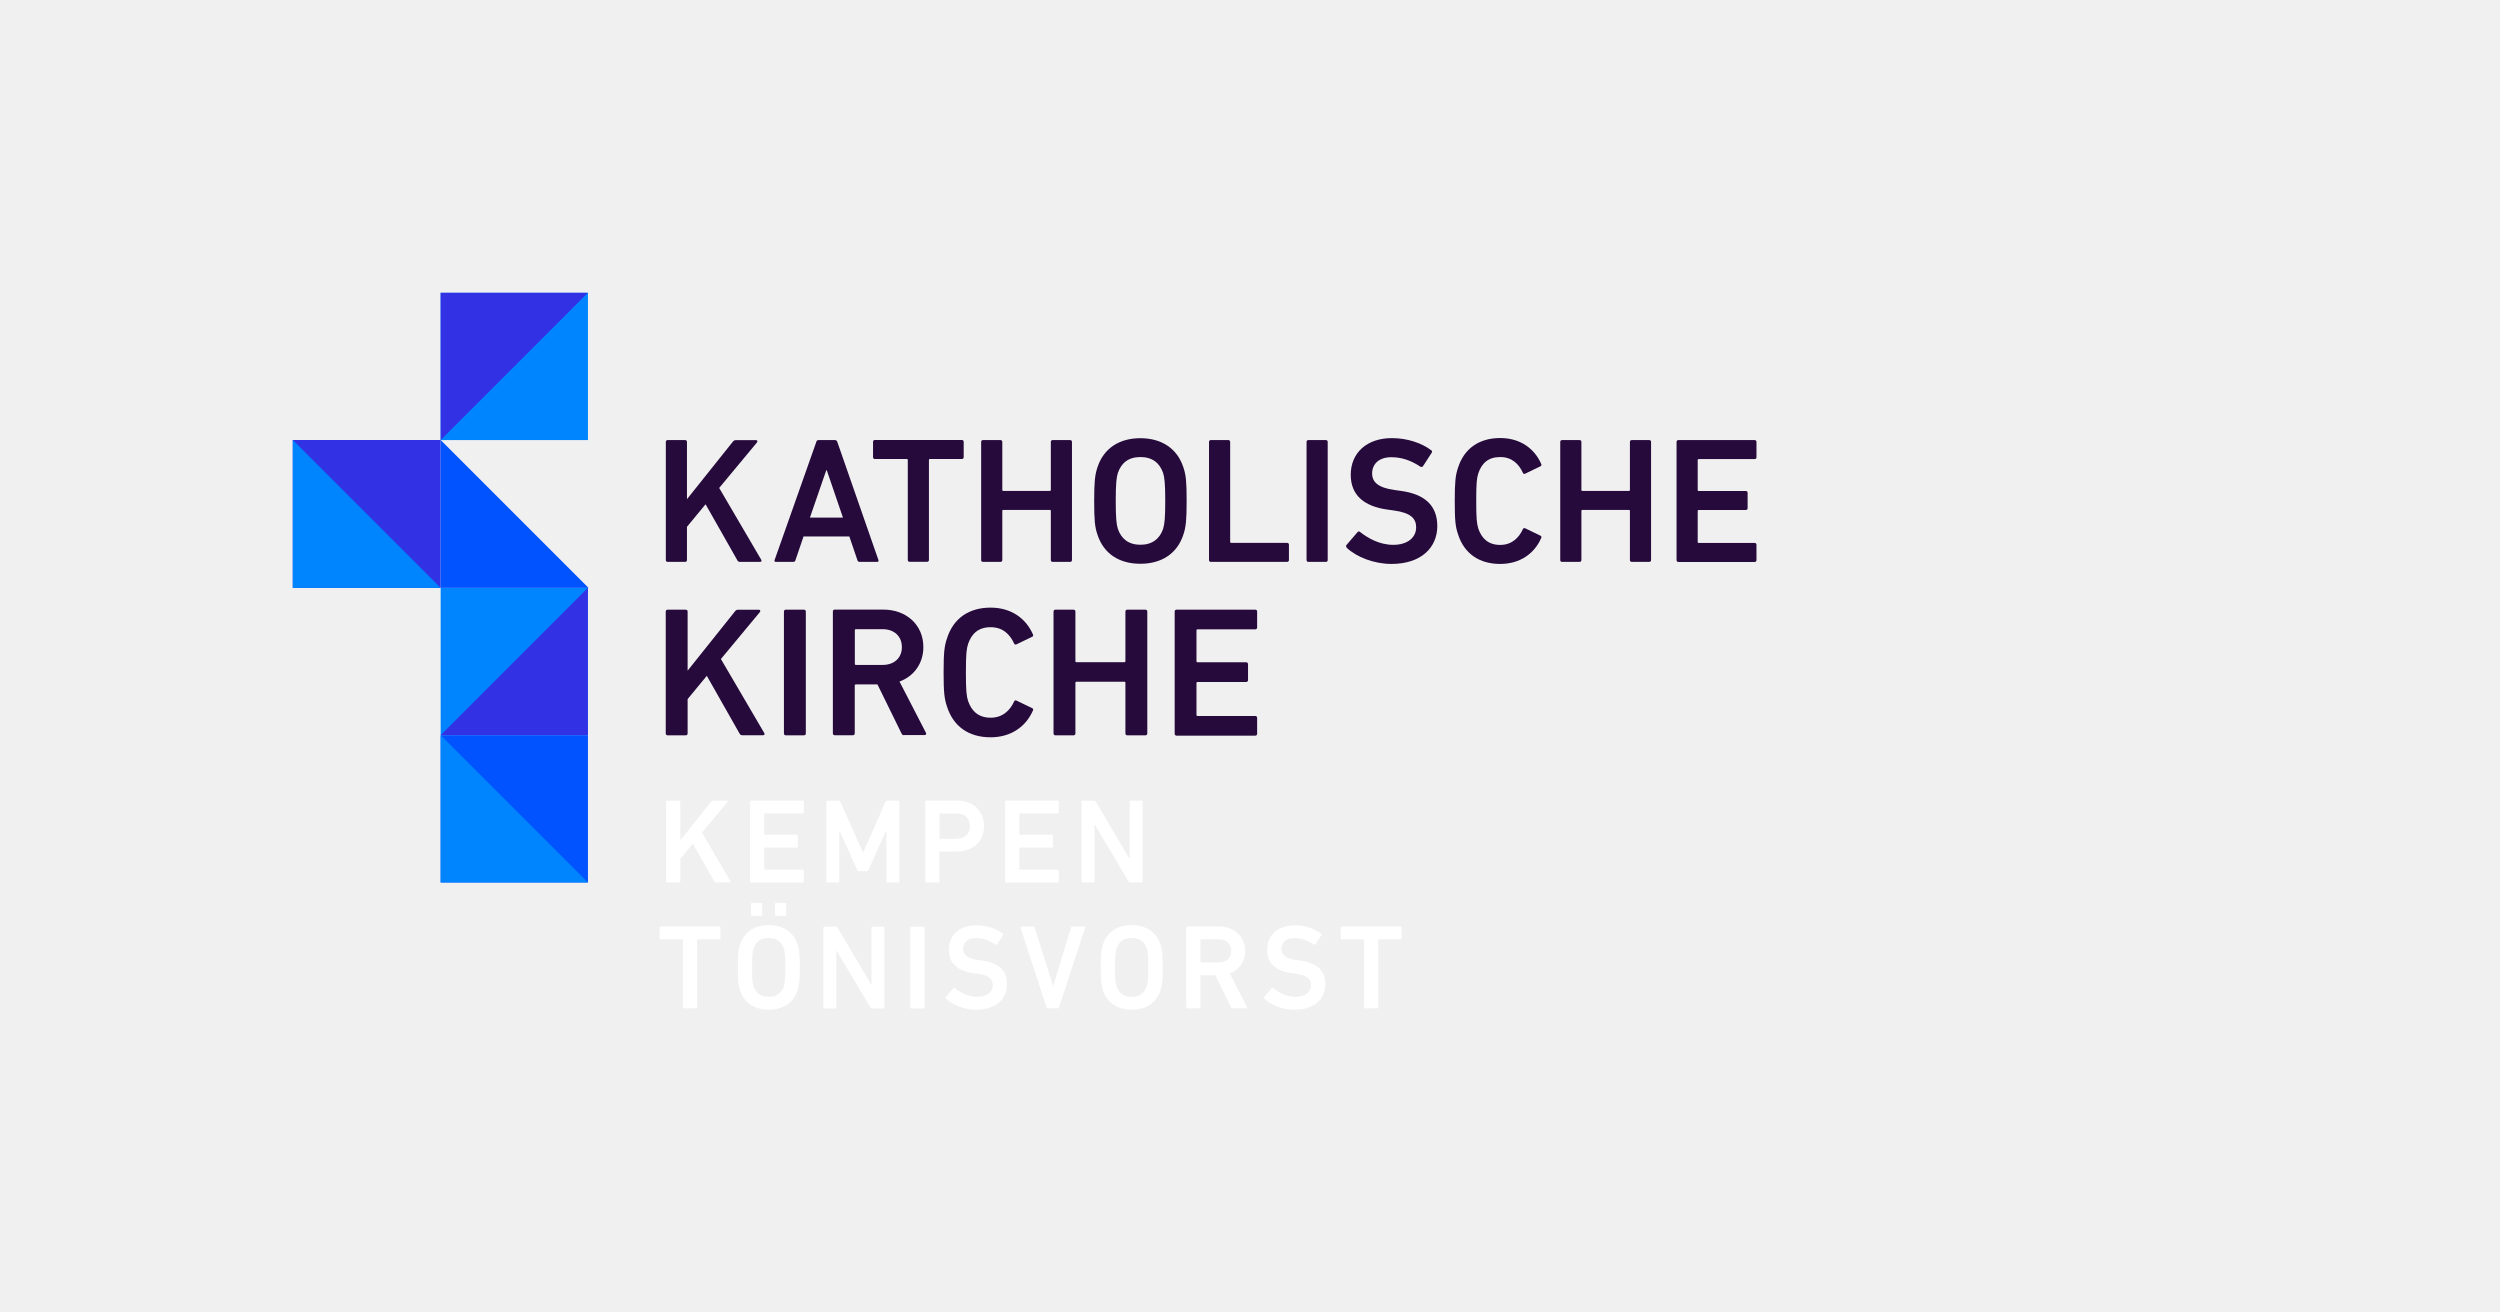
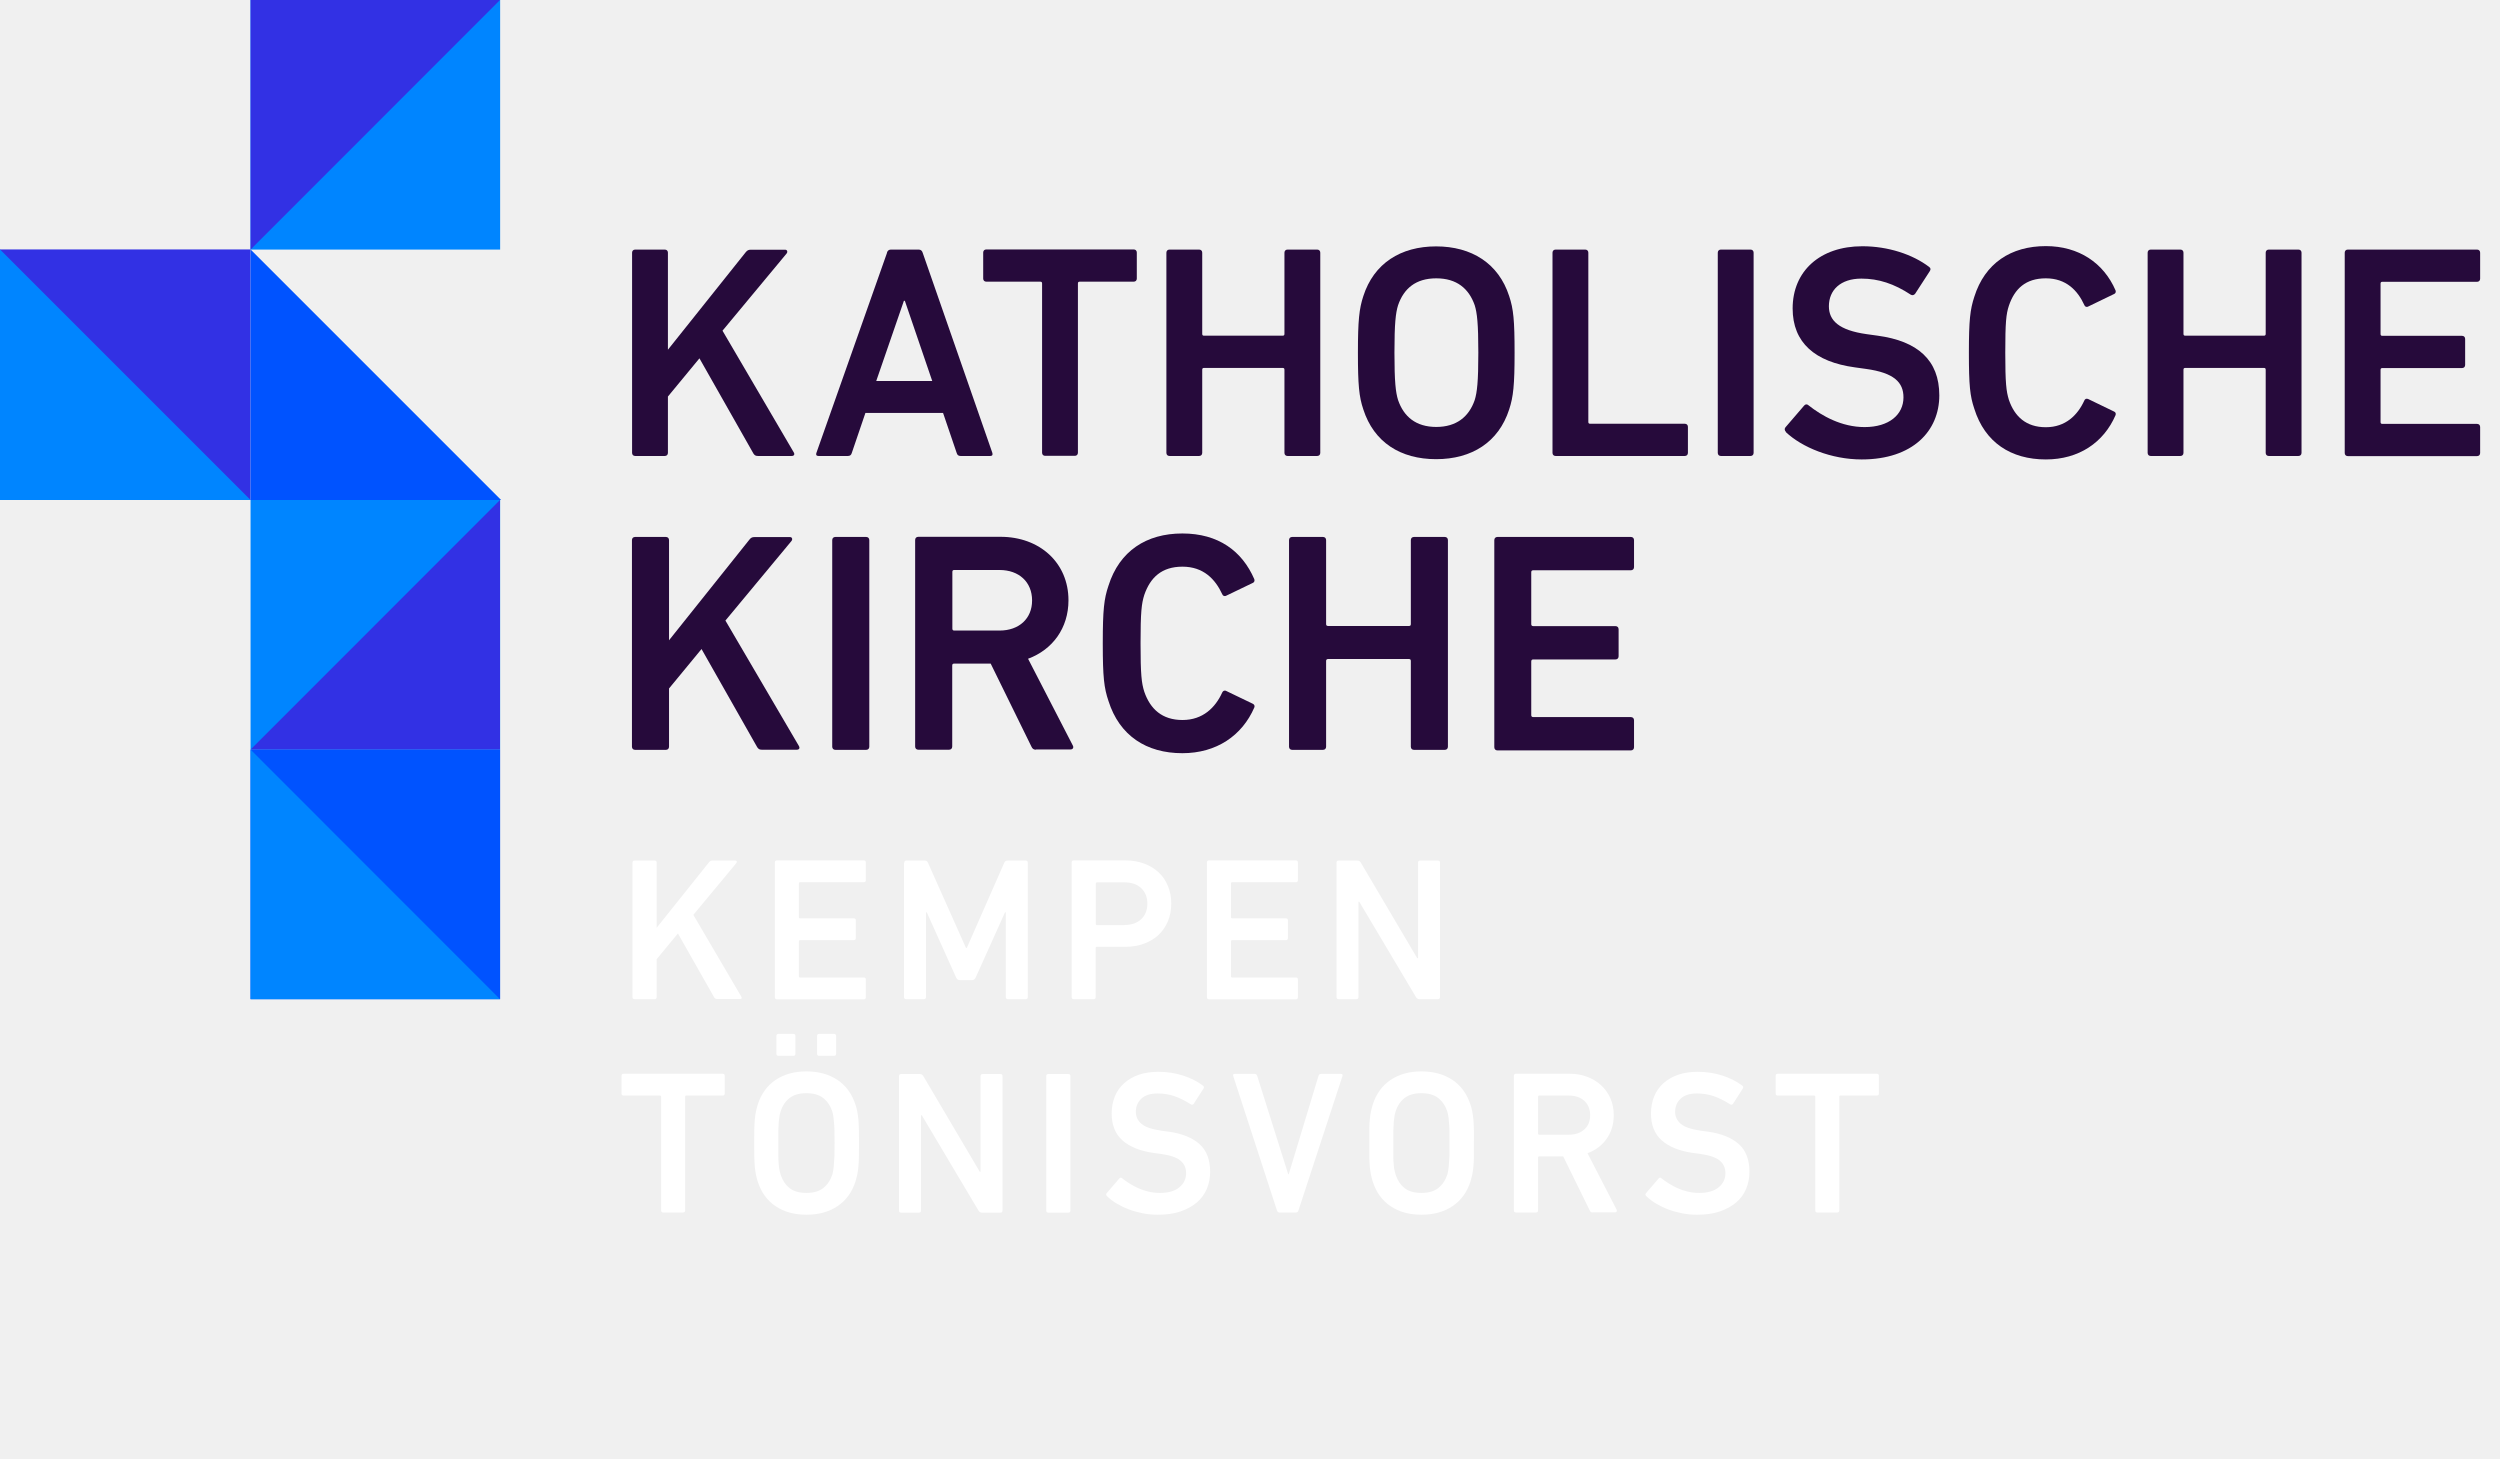
- <svg xmlns="http://www.w3.org/2000/svg" viewBox="0 0 305 160">
+ <svg xmlns="http://www.w3.org/2000/svg" version="1.1" viewBox="0 0 180 105">
  <defs>
    <style>
-       .cls-1 {
-         fill: none;
-       }
- 
-       .cls-2 {
+       .st0 {
        fill: #0085ff;
      }

-       .cls-3 {
+       .st1 {
        fill: #fff;
      }

-       .cls-4 {
+       .st2 {
        fill: #0053ff;
      }

-       .cls-5 {
-         fill: #260a3b;
+       .st3 {
+         fill: #3231e4;
      }

-       .cls-6 {
-         fill: #3231e4;
+       .st4 {
+         fill: #260a3b;
      }
    </style>
  </defs>
-   <rect class="cls-1" x="0" y="0" width="305" height="160" />
-   <path class="cls-5" d="M81.22,74.61c0-.14.09-.23.23-.23h2.21c.14,0,.23.09.23.23v7.21l5.79-7.25c.11-.14.2-.18.36-.18h2.57c.14,0,.2.16.09.29l-4.75,5.72,5.29,9.03c.09.16.02.27-.16.27h-2.5c-.18,0-.25-.05-.34-.18l-4.01-7.07-2.34,2.84v4.19c0,.14-.09.23-.23.23h-2.21c-.14,0-.23-.09-.23-.23v-14.87Z" />
-   <path class="cls-5" d="M95.64,74.61c0-.14.09-.23.23-.23h2.21c.14,0,.23.09.23.23v14.87c0,.14-.09.23-.23.23h-2.21c-.14,0-.23-.09-.23-.23v-14.87Z" />
-   <path class="cls-5" d="M110.32,89.7c-.18,0-.27-.07-.34-.23l-2.93-5.97h-2.64c-.09,0-.13.05-.13.14v5.83c0,.14-.09.23-.23.23h-2.21c-.14,0-.23-.09-.23-.23v-14.87c0-.14.09-.23.23-.23h5.92c2.82,0,4.89,1.87,4.89,4.57,0,2.01-1.15,3.56-2.91,4.21l3.22,6.24c.09.16,0,.29-.16.29h-2.5ZM110.03,78.95c0-1.33-.95-2.19-2.34-2.19h-3.27c-.09,0-.13.04-.13.14v4.08c0,.09.04.14.13.14h3.27c1.4,0,2.34-.86,2.34-2.16Z" />
-   <path class="cls-5" d="M115.12,82.04c0-2.43.09-3.2.41-4.15.79-2.5,2.73-3.76,5.32-3.76,2.46,0,4.3,1.26,5.18,3.29.04.11,0,.23-.11.27l-1.91.92c-.14.07-.25,0-.29-.11-.5-1.08-1.35-1.98-2.86-1.98s-2.32.79-2.75,2.03c-.2.63-.27,1.24-.27,3.49s.07,2.86.27,3.49c.43,1.24,1.28,2.03,2.75,2.03s2.37-.9,2.86-1.98c.05-.11.16-.18.29-.11l1.91.92c.11.05.16.16.11.27-.88,2.03-2.73,3.29-5.18,3.29-2.59,0-4.53-1.26-5.32-3.76-.32-.95-.41-1.71-.41-4.14Z" />
-   <path class="cls-5" d="M128.53,74.61c0-.14.09-.23.23-.23h2.21c.14,0,.23.09.23.23v6.04c0,.09.04.14.14.14h5.83c.09,0,.13-.04.13-.14v-6.04c0-.14.09-.23.23-.23h2.21c.14,0,.23.09.23.23v14.87c0,.14-.09.23-.23.23h-2.21c-.14,0-.23-.09-.23-.23v-6.17c0-.09-.04-.14-.13-.14h-5.83c-.09,0-.14.05-.14.14v6.17c0,.14-.09.23-.23.23h-2.21c-.14,0-.23-.09-.23-.23v-14.87Z" />
-   <path class="cls-5" d="M143.31,74.61c0-.14.09-.23.23-.23h9.6c.14,0,.23.09.23.23v1.94c0,.14-.09.23-.23.23h-7.03c-.09,0-.14.04-.14.14v3.74c0,.09.05.14.14.14h5.92c.14,0,.23.09.23.23v1.94c0,.14-.09.23-.23.23h-5.92c-.09,0-.14.05-.14.14v3.87c0,.09.05.14.14.14h7.03c.14,0,.23.09.23.23v1.94c0,.14-.09.23-.23.23h-9.6c-.14,0-.23-.09-.23-.23v-14.87Z" />
-   <path class="cls-5" d="M81.23,53.91c0-.13.09-.22.22-.22h2.14c.13,0,.22.09.22.22v6.99l5.61-7.03c.11-.13.2-.17.35-.17h2.49c.13,0,.2.15.09.28l-4.61,5.55,5.13,8.76c.09.15.02.26-.15.26h-2.42c-.17,0-.24-.04-.33-.17l-3.89-6.86-2.27,2.75v4.06c0,.13-.09.22-.22.22h-2.14c-.13,0-.22-.09-.22-.22v-14.42Z" />
-   <path class="cls-5" d="M99.58,53.91c.04-.13.13-.22.28-.22h2.01c.15,0,.24.09.28.22l5.02,14.42c.04.13,0,.22-.15.22h-2.14c-.15,0-.24-.07-.28-.22l-.98-2.88h-5.59l-.98,2.88c-.04.15-.13.22-.28.22h-2.12c-.15,0-.2-.09-.15-.22l5.09-14.42ZM102.84,63.15l-1.97-5.77h-.07l-1.99,5.77h4.02Z" />
-   <path class="cls-5" d="M110.97,68.54c-.13,0-.22-.09-.22-.22v-12.19c0-.09-.04-.13-.13-.13h-3.89c-.13,0-.22-.09-.22-.22v-1.88c0-.13.09-.22.22-.22h10.62c.13,0,.22.09.22.22v1.88c0,.13-.09.22-.22.22h-3.89c-.09,0-.13.04-.13.13v12.19c0,.13-.09.22-.22.22h-2.14Z" />
-   <path class="cls-5" d="M119.7,53.91c0-.13.09-.22.22-.22h2.14c.13,0,.22.09.22.22v5.85c0,.09.04.13.13.13h5.66c.09,0,.13-.04.13-.13v-5.85c0-.13.09-.22.22-.22h2.14c.13,0,.22.09.22.22v14.42c0,.13-.09.22-.22.22h-2.14c-.13,0-.22-.09-.22-.22v-5.99c0-.09-.04-.13-.13-.13h-5.66c-.09,0-.13.04-.13.13v5.99c0,.13-.09.22-.22.22h-2.14c-.13,0-.22-.09-.22-.22v-14.42Z" />
-   <path class="cls-5" d="M133.88,65.2c-.31-.92-.39-1.75-.39-4.08s.09-3.17.39-4.08c.76-2.36,2.69-3.58,5.24-3.58s4.5,1.22,5.26,3.58c.31.92.39,1.75.39,4.08s-.09,3.17-.39,4.08c-.76,2.36-2.69,3.58-5.26,3.58s-4.48-1.22-5.24-3.58ZM141.9,64.52c.17-.55.26-1.31.26-3.41s-.09-2.86-.26-3.41c-.42-1.2-1.29-1.94-2.77-1.94s-2.34.74-2.75,1.94c-.17.55-.26,1.29-.26,3.41s.09,2.86.26,3.41c.41,1.2,1.29,1.94,2.75,1.94s2.36-.74,2.77-1.94Z" />
-   <path class="cls-5" d="M147.5,53.91c0-.13.09-.22.22-.22h2.14c.13,0,.22.09.22.22v12.19c0,.09.04.13.13.13h6.82c.13,0,.22.09.22.22v1.88c0,.13-.09.22-.22.22h-9.31c-.13,0-.22-.09-.22-.22v-14.42Z" />
-   <path class="cls-5" d="M159.4,53.91c0-.13.09-.22.22-.22h2.14c.13,0,.22.09.22.22v14.42c0,.13-.09.22-.22.22h-2.14c-.13,0-.22-.09-.22-.22v-14.42Z" />
-   <path class="cls-5" d="M164.31,66.82c-.09-.09-.13-.22-.04-.33l1.35-1.57c.09-.11.22-.11.31-.02.96.76,2.38,1.57,4.04,1.57,1.77,0,2.8-.9,2.8-2.14,0-1.07-.66-1.77-2.71-2.05l-.79-.11c-2.86-.39-4.48-1.77-4.48-4.24,0-2.69,1.97-4.48,5.02-4.48,1.86,0,3.63.59,4.81,1.49.11.09.13.17.04.31l-1.05,1.62c-.09.11-.2.13-.31.07-1.2-.79-2.32-1.16-3.56-1.16-1.51,0-2.34.83-2.34,1.99,0,1.03.72,1.73,2.73,2.01l.79.11c2.86.39,4.43,1.75,4.43,4.3s-1.9,4.61-5.59,4.61c-2.18,0-4.3-.87-5.46-1.97Z" />
-   <path class="cls-5" d="M177.48,61.11c0-2.36.09-3.1.39-4.02.76-2.42,2.64-3.65,5.15-3.65,2.38,0,4.17,1.22,5.02,3.19.04.11,0,.22-.11.26l-1.86.9c-.13.07-.24,0-.28-.11-.48-1.05-1.31-1.92-2.77-1.92s-2.25.76-2.66,1.97c-.2.61-.26,1.2-.26,3.39s.07,2.77.26,3.39c.41,1.2,1.24,1.97,2.66,1.97s2.29-.87,2.77-1.92c.04-.11.15-.17.28-.11l1.86.9c.11.04.15.15.11.26-.85,1.97-2.64,3.19-5.02,3.19-2.51,0-4.39-1.22-5.15-3.65-.31-.92-.39-1.66-.39-4.02Z" />
-   <path class="cls-5" d="M190.35,53.91c0-.13.09-.22.22-.22h2.14c.13,0,.22.09.22.22v5.85c0,.09.04.13.13.13h5.66c.09,0,.13-.04.13-.13v-5.85c0-.13.09-.22.22-.22h2.14c.13,0,.22.09.22.22v14.42c0,.13-.09.22-.22.22h-2.14c-.13,0-.22-.09-.22-.22v-5.99c0-.09-.04-.13-.13-.13h-5.66c-.09,0-.13.04-.13.13v5.99c0,.13-.09.22-.22.22h-2.14c-.13,0-.22-.09-.22-.22v-14.42Z" />
-   <path class="cls-5" d="M204.54,53.91c0-.13.09-.22.22-.22h9.31c.13,0,.22.09.22.22v1.88c0,.13-.09.22-.22.22h-6.82c-.09,0-.13.04-.13.13v3.63c0,.09.04.13.13.13h5.74c.13,0,.22.09.22.22v1.88c0,.13-.09.22-.22.22h-5.74c-.09,0-.13.04-.13.13v3.76c0,.09.04.13.13.13h6.82c.13,0,.22.09.22.22v1.88c0,.13-.09.22-.22.22h-9.31c-.13,0-.22-.09-.22-.22v-14.42Z" />
+   <path class="st4" d="M45.5,38.89c0-.14.09-.23.23-.23h2.21c.14,0,.23.09.23.23v7.21l5.79-7.25c.11-.14.2-.18.36-.18h2.57c.14,0,.2.16.09.29l-4.75,5.72,5.29,9.03c.09.16.02.27-.16.27h-2.5c-.18,0-.25-.05-.34-.18l-4.01-7.07-2.34,2.84v4.19c0,.14-.09.23-.23.23h-2.21c-.14,0-.23-.09-.23-.23,0,0,0-14.87,0-14.87Z" />
+   <path class="st4" d="M59.92,38.89c0-.14.09-.23.23-.23h2.21c.14,0,.23.09.23.23v14.87c0,.14-.09.23-.23.23h-2.21c-.14,0-.23-.09-.23-.23v-14.87Z" />
+   <path class="st4" d="M74.6,53.98c-.18,0-.27-.07-.34-.23l-2.93-5.97h-2.64c-.09,0-.13.05-.13.14v5.83c0,.14-.09.23-.23.23h-2.21c-.14,0-.23-.09-.23-.23v-14.87c0-.14.09-.23.23-.23h5.92c2.82,0,4.89,1.87,4.89,4.57,0,2.01-1.15,3.56-2.91,4.21l3.22,6.24c.09.16,0,.29-.16.29h-2.5l.02.02ZM74.31,43.23c0-1.33-.95-2.19-2.34-2.19h-3.27c-.09,0-.13.04-.13.14v4.08c0,.09.04.14.13.14h3.27c1.4,0,2.34-.86,2.34-2.16h0Z" />
+   <path class="st4" d="M79.4,46.32c0-2.43.09-3.2.41-4.15.79-2.5,2.73-3.76,5.32-3.76s4.3,1.26,5.18,3.29c.04.11,0,.23-.11.27l-1.91.92c-.14.07-.25,0-.29-.11-.5-1.08-1.35-1.98-2.86-1.98s-2.32.79-2.75,2.03c-.2.63-.27,1.24-.27,3.49s.07,2.86.27,3.49c.43,1.24,1.28,2.03,2.75,2.03s2.37-.9,2.86-1.98c.05-.11.16-.18.29-.11l1.91.92c.11.05.16.16.11.27-.88,2.03-2.73,3.29-5.18,3.29-2.59,0-4.53-1.26-5.32-3.76-.32-.95-.41-1.71-.41-4.14h0Z" />
+   <path class="st4" d="M92.81,38.89c0-.14.09-.23.23-.23h2.21c.14,0,.23.09.23.23v6.04c0,.09.04.14.14.14h5.83c.09,0,.13-.04.13-.14v-6.04c0-.14.09-.23.23-.23h2.21c.14,0,.23.09.23.23v14.87c0,.14-.09.23-.23.23h-2.21c-.14,0-.23-.09-.23-.23v-6.17c0-.09-.04-.14-.13-.14h-5.83c-.09,0-.14.05-.14.14v6.17c0,.14-.09.23-.23.23h-2.21c-.14,0-.23-.09-.23-.23v-14.87Z" />
+   <path class="st4" d="M107.59,38.89c0-.14.09-.23.23-.23h9.6c.14,0,.23.09.23.23v1.94c0,.14-.09.23-.23.23h-7.03c-.09,0-.14.04-.14.14v3.74c0,.09.05.14.14.14h5.92c.14,0,.23.09.23.23v1.94c0,.14-.09.23-.23.23h-5.92c-.09,0-.14.05-.14.14v3.87c0,.09.05.14.14.14h7.03c.14,0,.23.09.23.23v1.94c0,.14-.09.23-.23.23h-9.6c-.14,0-.23-.09-.23-.23v-14.91Z" />
+   <path class="st4" d="M45.51,18.19c0-.13.09-.22.22-.22h2.14c.13,0,.22.09.22.22v6.99l5.61-7.03c.11-.13.2-.17.35-.17h2.49c.13,0,.2.15.09.28l-4.61,5.55,5.13,8.76c.09.15.02.26-.15.26h-2.42c-.17,0-.24-.04-.33-.17l-3.89-6.86-2.27,2.75v4.06c0,.13-.09.22-.22.22h-2.14c-.13,0-.22-.09-.22-.22,0,0,0-14.42,0-14.42Z" />
+   <path class="st4" d="M63.86,18.19c.04-.13.13-.22.28-.22h2.01c.15,0,.24.09.28.22l5.02,14.42c.04.13,0,.22-.15.22h-2.14c-.15,0-.24-.07-.28-.22l-.98-2.88h-5.59l-.98,2.88c-.04.15-.13.22-.28.22h-2.12c-.15,0-.2-.09-.15-.22l5.09-14.42h0ZM67.12,27.43l-1.97-5.77h-.07l-1.99,5.77h4.03Z" />
+   <path class="st4" d="M75.25,32.82c-.13,0-.22-.09-.22-.22v-12.19c0-.09-.04-.13-.13-.13h-3.89c-.13,0-.22-.09-.22-.22v-1.88c0-.13.09-.22.22-.22h10.62c.13,0,.22.09.22.22v1.88c0,.13-.09.22-.22.22h-3.89c-.09,0-.13.04-.13.13v12.19c0,.13-.09.22-.22.22h-2.14Z" />
+   <path class="st4" d="M83.98,18.19c0-.13.09-.22.22-.22h2.14c.13,0,.22.09.22.22v5.85c0,.09.04.13.13.13h5.66c.09,0,.13-.04.13-.13v-5.85c0-.13.09-.22.22-.22h2.14c.13,0,.22.09.22.22v14.42c0,.13-.09.22-.22.22h-2.14c-.13,0-.22-.09-.22-.22v-5.99c0-.09-.04-.13-.13-.13h-5.66c-.09,0-.13.04-.13.13v5.99c0,.13-.09.22-.22.22h-2.14c-.13,0-.22-.09-.22-.22,0,0,0-14.42,0-14.42Z" />
+   <path class="st4" d="M98.16,29.48c-.31-.92-.39-1.75-.39-4.08s.09-3.17.39-4.08c.76-2.36,2.69-3.58,5.24-3.58s4.5,1.22,5.26,3.58c.31.92.39,1.75.39,4.08s-.09,3.17-.39,4.08c-.76,2.36-2.69,3.58-5.26,3.58s-4.48-1.22-5.24-3.58ZM106.18,28.8c.17-.55.26-1.31.26-3.41s-.09-2.86-.26-3.41c-.42-1.2-1.29-1.94-2.77-1.94s-2.34.74-2.75,1.94c-.17.55-.26,1.29-.26,3.41s.09,2.86.26,3.41c.41,1.2,1.29,1.94,2.75,1.94s2.36-.74,2.77-1.94Z" />
+   <path class="st4" d="M111.78,18.19c0-.13.09-.22.22-.22h2.14c.13,0,.22.09.22.22v12.19c0,.09.04.13.13.13h6.82c.13,0,.22.09.22.22v1.88c0,.13-.09.22-.22.22h-9.31c-.13,0-.22-.09-.22-.22v-14.42h0Z" />
+   <path class="st4" d="M123.68,18.19c0-.13.09-.22.22-.22h2.14c.13,0,.22.09.22.22v14.42c0,.13-.09.22-.22.22h-2.14c-.13,0-.22-.09-.22-.22v-14.42Z" />
+   <path class="st4" d="M128.59,31.1c-.09-.09-.13-.22-.04-.33l1.35-1.57c.09-.11.22-.11.31-.02.96.76,2.38,1.57,4.04,1.57,1.77,0,2.8-.9,2.8-2.14,0-1.07-.66-1.77-2.71-2.05l-.79-.11c-2.86-.39-4.48-1.77-4.48-4.24,0-2.69,1.97-4.48,5.02-4.48,1.86,0,3.63.59,4.81,1.49.11.09.13.17.04.31l-1.05,1.62c-.09.11-.2.13-.31.07-1.2-.79-2.32-1.16-3.56-1.16-1.51,0-2.34.83-2.34,1.99,0,1.03.72,1.73,2.73,2.01l.79.11c2.86.39,4.43,1.75,4.43,4.3s-1.9,4.61-5.59,4.61c-2.18,0-4.3-.87-5.46-1.97h.01Z" />
+   <path class="st4" d="M141.76,25.39c0-2.36.09-3.1.39-4.02.76-2.42,2.64-3.65,5.15-3.65,2.38,0,4.17,1.22,5.02,3.19.04.11,0,.22-.11.26l-1.86.9c-.13.07-.24,0-.28-.11-.48-1.05-1.31-1.92-2.77-1.92s-2.25.76-2.66,1.97c-.2.61-.26,1.2-.26,3.39s.07,2.77.26,3.39c.41,1.2,1.24,1.97,2.66,1.97s2.29-.87,2.77-1.92c.04-.11.15-.17.28-.11l1.86.9c.11.04.15.15.11.26-.85,1.97-2.64,3.19-5.02,3.19-2.51,0-4.39-1.22-5.15-3.65-.31-.92-.39-1.66-.39-4.02v-.02Z" />
+   <path class="st4" d="M154.63,18.19c0-.13.09-.22.22-.22h2.14c.13,0,.22.09.22.22v5.85c0,.09.04.13.13.13h5.66c.09,0,.13-.04.13-.13v-5.85c0-.13.09-.22.22-.22h2.14c.13,0,.22.09.22.22v14.42c0,.13-.09.22-.22.22h-2.14c-.13,0-.22-.09-.22-.22v-5.99c0-.09-.04-.13-.13-.13h-5.66c-.09,0-.13.04-.13.13v5.99c0,.13-.09.22-.22.22h-2.14c-.13,0-.22-.09-.22-.22v-14.42Z" />
+   <path class="st4" d="M168.82,18.19c0-.13.09-.22.22-.22h9.31c.13,0,.22.09.22.22v1.88c0,.13-.09.22-.22.22h-6.82c-.09,0-.13.04-.13.13v3.63c0,.09.04.13.13.13h5.74c.13,0,.22.09.22.22v1.88c0,.13-.09.22-.22.22h-5.74c-.09,0-.13.04-.13.13v3.76c0,.09.04.13.13.13h6.82c.13,0,.22.09.22.22v1.88c0,.13-.09.22-.22.22h-9.31c-.13,0-.22-.09-.22-.22v-14.42h0Z" />
  <g>
-     <rect class="cls-6" x="35.72" y="53.68" width="18.04" height="18.04" />
-     <polygon class="cls-2" points="35.72 53.68 35.72 71.72 53.76 71.72 35.72 53.68" />
+     <rect class="st3" y="17.96" width="18.04" height="18.04" />
+     <polygon class="st0" points="0 17.96 0 36 18.04 36 0 17.96" />
  </g>
  <g>
-     <rect class="cls-2" x="53.76" y="35.72" width="17.97" height="17.97" />
-     <polyline class="cls-6" points="71.72 35.72 53.76 35.72 53.76 53.69" />
+     <rect class="st0" x="18.04" width="17.97" height="17.97" />
+     <polyline class="st3" points="36 0 18.04 0 18.04 17.97" />
  </g>
  <g>
-     <rect class="cls-2" x="53.76" y="71.72" width="17.97" height="17.97" />
-     <polyline class="cls-6" points="53.76 89.69 71.72 89.69 71.72 71.72" />
+     <rect class="st0" x="18.04" y="36" width="17.97" height="17.97" />
+     <polyline class="st3" points="18.04 53.97 36 53.97 36 36" />
  </g>
  <g>
-     <rect class="cls-4" x="53.76" y="89.69" width="17.97" height="17.97" />
-     <polyline class="cls-2" points="71.72 107.66 53.76 107.66 53.76 89.69" />
+     <rect class="st2" x="18.04" y="53.97" width="17.97" height="17.97" />
+     <polyline class="st0" points="36 71.94 18.04 71.94 18.04 53.97" />
  </g>
-   <polygon class="cls-4" points="53.76 71.72 71.8 71.72 53.76 53.68 53.76 71.72" />
+   <polygon class="st2" points="18.04 36 36.08 36 18.04 17.96 18.04 36" />
  <g>
-     <path class="cls-3" d="M81.26,97.83c0-.1.05-.15.15-.15h1.44c.1,0,.15.05.15.15v4.69l3.77-4.72c.07-.08.15-.12.24-.12h1.67s.08.02.09.06,0,.08-.04.13l-3.09,3.72,3.45,5.88c.07.12.03.18-.1.18h-1.63c-.1,0-.17-.04-.22-.12l-2.61-4.6-1.53,1.85v2.73c0,.1-.05.15-.15.15h-1.44c-.1,0-.15-.05-.15-.15v-9.68Z" />
-     <path class="cls-3" d="M91.51,97.82c0-.1.05-.15.15-.15h6.25c.1,0,.15.05.15.15v1.27c0,.1-.05.15-.15.15h-4.58c-.06,0-.09.03-.09.09v2.42c0,.06.03.09.09.09h3.86c.1,0,.15.05.15.15v1.27c0,.1-.05.15-.15.15h-3.86c-.06,0-.09.03-.09.09v2.51c0,.06.03.09.09.09h4.58c.1,0,.15.05.15.15v1.27c0,.1-.05.15-.15.15h-6.25c-.1,0-.15-.05-.15-.15v-9.69Z" />
-     <path class="cls-3" d="M100.83,97.83c0-.1.05-.15.15-.15h1.3c.13,0,.21.05.25.15l2.74,6.14h.06l2.7-6.14c.04-.1.12-.15.25-.15h1.29c.1,0,.15.05.15.15v9.68c0,.1-.05.15-.15.15h-1.28c-.1,0-.15-.05-.15-.15v-6.1h-.06l-2.11,4.69c-.06.13-.15.19-.28.19h-.85c-.13,0-.22-.06-.28-.19l-2.11-4.69h-.06v6.1c0,.1-.05.15-.15.15h-1.28c-.1,0-.15-.05-.15-.15v-9.68Z" />
-     <path class="cls-3" d="M113.03,107.66c-.1,0-.15-.05-.15-.15v-9.69c0-.1.05-.15.15-.15h3.74c.48,0,.92.08,1.33.23.41.15.75.36,1.04.63s.51.59.67.98c.16.38.24.8.24,1.26s-.08.9-.24,1.28c-.16.38-.39.71-.67.98s-.64.48-1.04.63c-.41.15-.85.23-1.33.23h-2.07c-.06,0-.09.03-.09.09v3.53c0,.1-.05.15-.15.15h-1.44ZM116.67,102.32c.52,0,.92-.14,1.22-.42.29-.28.44-.65.44-1.12s-.15-.83-.44-1.11c-.29-.28-.7-.42-1.22-.42h-1.96c-.06,0-.09.03-.09.09v2.9c0,.06.03.09.09.09h1.96Z" />
-     <path class="cls-3" d="M122.62,97.82c0-.1.05-.15.15-.15h6.25c.1,0,.15.05.15.15v1.27c0,.1-.05.15-.15.15h-4.58c-.06,0-.09.03-.09.09v2.42c0,.06.03.09.09.09h3.86c.1,0,.15.05.15.15v1.27c0,.1-.05.15-.15.15h-3.86c-.06,0-.09.03-.09.09v2.51c0,.06.03.09.09.09h4.58c.1,0,.15.05.15.15v1.27c0,.1-.05.15-.15.15h-6.25c-.1,0-.15-.05-.15-.15v-9.69Z" />
-     <path class="cls-3" d="M131.95,97.83c0-.1.05-.15.15-.15h1.35c.11,0,.19.05.25.15l4.06,6.88h.06v-6.88c0-.1.05-.15.15-.15h1.28c.1,0,.15.05.15.15v9.68c0,.1-.05.15-.15.15h-1.33c-.11,0-.19-.05-.25-.15l-4.08-6.86h-.06v6.86c0,.1-.05.15-.15.15h-1.28c-.1,0-.15-.05-.15-.15v-9.68Z" />
-     <path class="cls-3" d="M83.47,123.02c-.1,0-.15-.05-.15-.15v-8.18c0-.06-.03-.09-.09-.09h-2.61c-.1,0-.15-.05-.15-.15v-1.27c0-.1.05-.15.15-.15h7.13c.1,0,.15.05.15.15v1.27c0,.1-.05.15-.15.15h-2.61c-.06,0-.09.03-.09.09v8.18c0,.1-.05.15-.15.15h-1.44Z" />
-     <path class="cls-3" d="M93.78,123.18c-.86,0-1.6-.2-2.21-.61-.62-.41-1.05-1.01-1.3-1.8-.05-.16-.09-.31-.12-.47-.03-.16-.06-.34-.08-.54-.02-.21-.03-.45-.04-.73,0-.28-.01-.61-.01-1.01s0-.73.01-1.01.02-.52.04-.73c.02-.21.05-.39.08-.54.03-.16.08-.31.12-.47.25-.79.69-1.39,1.3-1.8.62-.41,1.35-.61,2.21-.61s1.61.2,2.23.61c.62.41,1.05,1.01,1.31,1.8.05.16.09.31.12.47.03.16.06.34.08.54.02.21.03.45.04.73s.01.61.01,1.01,0,.73-.01,1.01c0,.28-.02.52-.04.73-.02.21-.05.39-.08.54-.03.16-.08.31-.12.47-.25.79-.69,1.39-1.31,1.8-.62.41-1.36.61-2.23.61ZM91.77,111.74c-.1,0-.15-.05-.15-.15v-1.28c0-.1.05-.15.15-.15h1.07c.1,0,.15.05.15.15v1.28c0,.1-.05.15-.15.15h-1.07ZM93.78,121.61c.5,0,.9-.11,1.2-.34.3-.23.52-.55.66-.96.03-.09.05-.19.07-.31s.04-.26.05-.44c.01-.18.03-.39.04-.64,0-.25.01-.55.01-.9s0-.65-.01-.9c0-.25-.02-.46-.04-.64-.01-.18-.03-.32-.05-.44s-.04-.22-.07-.31c-.14-.41-.36-.73-.66-.96s-.7-.34-1.2-.34-.9.11-1.2.34c-.3.23-.52.55-.65.96-.03.09-.06.19-.08.31s-.04.26-.06.44c-.01.17-.02.39-.03.64,0,.25,0,.55,0,.9s0,.65,0,.9c0,.25.01.46.03.64.01.17.03.32.06.44s.05.22.08.31c.14.41.35.73.65.96.3.23.7.34,1.2.34ZM94.7,111.74c-.1,0-.15-.05-.15-.15v-1.28c0-.1.05-.15.15-.15h1.07c.1,0,.15.05.15.15v1.28c0,.1-.05.15-.15.15h-1.07Z" />
-     <path class="cls-3" d="M100.45,113.2c0-.1.05-.15.15-.15h1.35c.11,0,.19.05.25.15l4.06,6.88h.06v-6.88c0-.1.05-.15.15-.15h1.28c.1,0,.15.05.15.15v9.68c0,.1-.05.15-.15.15h-1.33c-.11,0-.19-.05-.25-.15l-4.08-6.86h-.06v6.86c0,.1-.05.15-.15.15h-1.28c-.1,0-.15-.05-.15-.15v-9.68Z" />
-     <path class="cls-3" d="M111.05,113.2c0-.1.05-.15.15-.15h1.44c.1,0,.15.05.15.15v9.68c0,.1-.05.15-.15.15h-1.44c-.1,0-.15-.05-.15-.15v-9.68Z" />
-     <path class="cls-3" d="M119.09,123.18c-.37,0-.73-.03-1.08-.1-.35-.07-.69-.16-1-.28-.32-.12-.61-.26-.88-.42-.27-.16-.5-.34-.7-.53-.08-.08-.09-.15-.03-.22l.91-1.06c.07-.08.14-.08.21-.01.16.13.33.25.54.38.2.13.42.24.64.34s.47.18.73.24c.25.06.52.09.81.09.6,0,1.06-.13,1.39-.4.33-.27.49-.61.49-1.03,0-.36-.13-.66-.4-.89-.26-.23-.74-.39-1.42-.49l-.53-.07c-.97-.14-1.71-.44-2.23-.9-.52-.46-.78-1.11-.78-1.94,0-.45.08-.86.23-1.23s.38-.69.67-.95c.29-.26.65-.47,1.06-.61.42-.14.88-.21,1.4-.21.63,0,1.22.09,1.78.27.56.18,1.04.43,1.44.73.07.06.08.13.03.21l-.7,1.09c-.06.08-.13.09-.21.04-.41-.26-.81-.46-1.19-.59-.38-.13-.78-.19-1.2-.19-.51,0-.9.12-1.17.37-.27.25-.4.57-.4.96,0,.34.14.63.41.86.27.23.75.39,1.43.49l.53.07c.97.14,1.71.44,2.22.9.51.46.76,1.13.76,1.99,0,.44-.08.85-.24,1.23-.16.38-.4.71-.72.98-.32.27-.72.49-1.19.65-.47.16-1.01.23-1.63.23Z" />
-     <path class="cls-3" d="M127.84,123.02c-.09,0-.15-.05-.18-.15l-3.15-9.68c-.03-.1,0-.15.12-.15h1.42c.1,0,.16.05.19.15l2.23,7.07h.04l2.14-7.07c.03-.1.09-.15.19-.15h1.42c.11,0,.15.05.12.15l-3.17,9.68c-.03.1-.09.15-.18.15h-1.2Z" />
-     <path class="cls-3" d="M138.06,123.18c-.86,0-1.6-.2-2.21-.61-.62-.41-1.05-1.01-1.3-1.8-.05-.16-.09-.31-.12-.47-.03-.16-.06-.34-.08-.54-.02-.21-.03-.45-.04-.73,0-.28-.01-.61-.01-1.01s0-.73.01-1.01.02-.52.04-.73c.02-.21.05-.39.08-.54.03-.16.08-.31.12-.47.25-.79.69-1.39,1.3-1.8.62-.41,1.35-.61,2.21-.61s1.61.2,2.23.61c.62.41,1.05,1.01,1.31,1.8.05.16.09.31.12.47.03.16.06.34.08.54.02.21.03.45.04.73s.01.61.01,1.01,0,.73-.01,1.01c0,.28-.02.52-.04.73-.02.21-.05.39-.08.54-.03.16-.08.31-.12.47-.25.79-.69,1.39-1.31,1.8-.62.41-1.36.61-2.23.61ZM138.06,121.61c.5,0,.9-.11,1.2-.34.3-.23.52-.55.66-.96.03-.09.05-.19.07-.31s.04-.26.05-.44c.01-.18.03-.39.04-.64,0-.25.01-.55.01-.9s0-.65-.01-.9c0-.25-.02-.46-.04-.64-.01-.18-.03-.32-.05-.44s-.04-.22-.07-.31c-.14-.41-.36-.73-.66-.96s-.7-.34-1.2-.34-.9.11-1.2.34c-.3.23-.52.55-.65.96-.03.09-.06.19-.08.31s-.04.26-.06.44c-.01.17-.02.39-.03.64,0,.25,0,.55,0,.9s0,.65,0,.9c0,.25.01.46.03.64.01.17.03.32.06.44s.05.22.08.31c.14.41.35.73.65.96.3.23.7.34,1.2.34Z" />
-     <path class="cls-3" d="M150.4,123.02c-.11,0-.18-.05-.22-.15l-1.91-3.89h-1.72c-.06,0-.09.03-.09.09v3.8c0,.1-.05.15-.15.15h-1.44c-.1,0-.15-.05-.15-.15v-9.69c0-.1.05-.15.15-.15h3.86c.46,0,.88.07,1.27.22.39.15.72.35,1,.61.28.26.51.57.67.94.16.37.24.77.24,1.21,0,.66-.17,1.22-.51,1.7-.34.48-.8.83-1.38,1.04l2.1,4.07s.03.09,0,.13-.06.06-.11.06h-1.63ZM148.68,117.42c.46,0,.83-.13,1.11-.38.28-.25.42-.59.42-1.02s-.14-.78-.42-1.04c-.28-.25-.65-.38-1.11-.38h-2.13c-.06,0-.09.03-.09.09v2.64c0,.06.03.09.09.09h2.13Z" />
-     <path class="cls-3" d="M157.92,123.18c-.37,0-.73-.03-1.08-.1-.35-.07-.69-.16-1-.28-.32-.12-.61-.26-.88-.42-.27-.16-.5-.34-.7-.53-.08-.08-.09-.15-.03-.22l.91-1.06c.07-.08.14-.08.21-.01.16.13.33.25.54.38.2.13.42.24.64.34s.47.18.73.24c.25.06.52.09.81.09.6,0,1.06-.13,1.39-.4.33-.27.49-.61.49-1.03,0-.36-.13-.66-.4-.89-.26-.23-.74-.39-1.42-.49l-.53-.07c-.97-.14-1.71-.44-2.23-.9-.52-.46-.78-1.11-.78-1.94,0-.45.08-.86.23-1.23s.38-.69.67-.95c.29-.26.65-.47,1.06-.61.42-.14.88-.21,1.4-.21.63,0,1.22.09,1.78.27.56.18,1.04.43,1.44.73.07.06.08.13.03.21l-.7,1.09c-.06.08-.13.09-.21.04-.41-.26-.81-.46-1.19-.59-.38-.13-.78-.19-1.2-.19-.51,0-.9.12-1.17.37-.27.25-.4.57-.4.96,0,.34.14.63.41.86.27.23.75.39,1.43.49l.53.07c.97.14,1.71.44,2.22.9.51.46.76,1.13.76,1.99,0,.44-.08.85-.24,1.23-.16.38-.4.71-.72.98-.32.27-.72.49-1.19.65-.47.16-1.01.23-1.63.23Z" />
-     <path class="cls-3" d="M166.57,123.02c-.1,0-.15-.05-.15-.15v-8.18c0-.06-.03-.09-.09-.09h-2.61c-.1,0-.15-.05-.15-.15v-1.27c0-.1.05-.15.15-.15h7.13c.1,0,.15.05.15.15v1.27c0,.1-.05.15-.15.15h-2.61c-.06,0-.09.03-.09.09v8.18c0,.1-.05.15-.15.15h-1.44Z" />
+     <path class="st1" d="M45.54,62.11c0-.1.05-.15.15-.15h1.44c.1,0,.15.05.15.15v4.69l3.77-4.72c.07-.08.15-.12.24-.12h1.67s.08.02.09.06,0,.08-.04.13l-3.09,3.72,3.45,5.88c.07.12.03.18-.1.18h-1.63c-.1,0-.17-.04-.22-.12l-2.61-4.6-1.53,1.85v2.73c0,.1-.05.15-.15.15h-1.44c-.1,0-.15-.05-.15-.15,0,0,0-9.68,0-9.68Z" />
+     <path class="st1" d="M55.79,62.1c0-.1.05-.15.15-.15h6.25c.1,0,.15.05.15.15v1.27c0,.1-.05.15-.15.15h-4.58c-.06,0-.09.03-.09.09v2.42c0,.06.03.09.09.09h3.86c.1,0,.15.05.15.15v1.27c0,.1-.05.15-.15.15h-3.86c-.06,0-.09.03-.09.09v2.51c0,.06.03.09.09.09h4.58c.1,0,.15.05.15.15v1.27c0,.1-.05.15-.15.15h-6.25c-.1,0-.15-.05-.15-.15v-9.69h0Z" />
+     <path class="st1" d="M65.11,62.11c0-.1.05-.15.15-.15h1.3c.13,0,.21.05.25.15l2.74,6.14h.06l2.7-6.14c.04-.1.12-.15.25-.15h1.29c.1,0,.15.05.15.15v9.68c0,.1-.05.15-.15.15h-1.28c-.1,0-.15-.05-.15-.15v-6.1h-.06l-2.11,4.69c-.06.13-.15.19-.28.19h-.85c-.13,0-.22-.06-.28-.19l-2.11-4.69h-.06v6.1c0,.1-.05.15-.15.15h-1.28c-.1,0-.15-.05-.15-.15v-9.68h.02Z" />
+     <path class="st1" d="M77.31,71.94c-.1,0-.15-.05-.15-.15v-9.69c0-.1.05-.15.15-.15h3.74c.48,0,.92.08,1.33.23s.75.36,1.04.63.51.59.67.98c.16.38.24.8.24,1.26s-.08.9-.24,1.28c-.16.38-.39.71-.67.98s-.64.48-1.04.63c-.41.15-.85.23-1.33.23h-2.07c-.06,0-.09.03-.09.09v3.53c0,.1-.05.15-.15.15h-1.44.01ZM80.95,66.6c.52,0,.92-.14,1.22-.42.29-.28.44-.65.44-1.12s-.15-.83-.44-1.11-.7-.42-1.22-.42h-1.96c-.06,0-.09.03-.09.09v2.9c0,.06.03.09.09.09h1.96Z" />
+     <path class="st1" d="M86.9,62.1c0-.1.05-.15.15-.15h6.25c.1,0,.15.05.15.15v1.27c0,.1-.05.15-.15.15h-4.58c-.06,0-.09.03-.09.09v2.42c0,.06.03.09.09.09h3.86c.1,0,.15.05.15.15v1.27c0,.1-.05.15-.15.15h-3.86c-.06,0-.09.03-.09.09v2.51c0,.06.03.09.09.09h4.58c.1,0,.15.05.15.15v1.27c0,.1-.05.15-.15.15h-6.25c-.1,0-.15-.05-.15-.15v-9.69h0Z" />
+     <path class="st1" d="M96.23,62.11c0-.1.05-.15.15-.15h1.35c.11,0,.19.05.25.15l4.06,6.88h.06v-6.88c0-.1.05-.15.15-.15h1.28c.1,0,.15.05.15.15v9.68c0,.1-.05.15-.15.15h-1.33c-.11,0-.19-.05-.25-.15l-4.08-6.86h-.06v6.86c0,.1-.05.15-.15.15h-1.28c-.1,0-.15-.05-.15-.15v-9.68Z" />
+     <path class="st1" d="M47.75,87.3c-.1,0-.15-.05-.15-.15v-8.18c0-.06-.03-.09-.09-.09h-2.61c-.1,0-.15-.05-.15-.15v-1.27c0-.1.05-.15.15-.15h7.13c.1,0,.15.05.15.15v1.27c0,.1-.05.15-.15.15h-2.61c-.06,0-.09.03-.09.09v8.18c0,.1-.05.15-.15.15h-1.44.01Z" />
+     <path class="st1" d="M58.06,87.46c-.86,0-1.6-.2-2.21-.61-.62-.41-1.05-1.01-1.3-1.8-.05-.16-.09-.31-.12-.47-.03-.16-.06-.34-.08-.54-.02-.21-.03-.45-.04-.73,0-.28-.01-.61-.01-1.01s0-.73.01-1.01.02-.52.04-.73c.02-.21.05-.39.08-.54.03-.16.08-.31.12-.47.25-.79.69-1.39,1.3-1.8.62-.41,1.35-.61,2.21-.61s1.61.2,2.23.61,1.05,1.01,1.31,1.8c.05.16.09.31.12.47.03.16.06.34.08.54.02.21.03.45.04.73s.01.61.01,1.01,0,.73-.01,1.01c0,.28-.02.52-.04.73-.02.21-.05.39-.08.54-.03.16-.08.31-.12.47-.25.79-.69,1.39-1.31,1.8-.62.41-1.36.61-2.23.61ZM56.05,76.02c-.1,0-.15-.05-.15-.15v-1.28c0-.1.05-.15.15-.15h1.07c.1,0,.15.05.15.15v1.28c0,.1-.05.15-.15.15h-1.07ZM58.06,85.89c.5,0,.9-.11,1.2-.34.3-.23.52-.55.66-.96.03-.09.05-.19.07-.31s.04-.26.05-.44.03-.39.04-.64c0-.25.01-.55.01-.9s0-.65-.01-.9c0-.25-.02-.46-.04-.64-.01-.18-.03-.32-.05-.44s-.04-.22-.07-.31c-.14-.41-.36-.73-.66-.96s-.7-.34-1.2-.34-.9.11-1.2.34c-.3.23-.52.55-.65.96-.03.09-.06.19-.08.31s-.04.26-.06.44c-.01.17-.02.39-.03.64v1.8c0,.25.01.46.03.64.01.17.03.32.06.44s.05.22.08.31c.14.41.35.73.65.96.3.23.7.34,1.2.34ZM58.98,76.02c-.1,0-.15-.05-.15-.15v-1.28c0-.1.05-.15.15-.15h1.07c.1,0,.15.05.15.15v1.28c0,.1-.05.15-.15.15h-1.07Z" />
+     <path class="st1" d="M64.73,77.48c0-.1.05-.15.15-.15h1.35c.11,0,.19.05.25.15l4.06,6.88h.06v-6.88c0-.1.05-.15.15-.15h1.28c.1,0,.15.05.15.15v9.68c0,.1-.05.15-.15.15h-1.33c-.11,0-.19-.05-.25-.15l-4.08-6.86h-.06v6.86c0,.1-.05.15-.15.15h-1.28c-.1,0-.15-.05-.15-.15,0,0,0-9.68,0-9.68Z" />
+     <path class="st1" d="M75.33,77.48c0-.1.05-.15.15-.15h1.44c.1,0,.15.05.15.15v9.68c0,.1-.05.15-.15.15h-1.44c-.1,0-.15-.05-.15-.15v-9.68Z" />
+     <path class="st1" d="M83.37,87.46c-.37,0-.73-.03-1.08-.1s-.69-.16-1-.28c-.32-.12-.61-.26-.88-.42-.27-.16-.5-.34-.7-.53-.08-.08-.09-.15-.03-.22l.91-1.06c.07-.08.14-.08.21-.01.16.13.33.25.54.38.2.13.42.24.64.34s.47.18.73.24c.25.06.52.09.81.09.6,0,1.06-.13,1.39-.4.33-.27.49-.61.49-1.03,0-.36-.13-.66-.4-.89-.26-.23-.74-.39-1.42-.49l-.53-.07c-.97-.14-1.71-.44-2.23-.9-.52-.46-.78-1.11-.78-1.94,0-.45.08-.86.23-1.23s.38-.69.67-.95c.29-.26.65-.47,1.06-.61.42-.14.88-.21,1.4-.21.63,0,1.22.09,1.78.27s1.04.43,1.44.73c.07.06.08.13.03.21l-.7,1.09c-.06.08-.13.09-.21.04-.41-.26-.81-.46-1.19-.59-.38-.13-.78-.19-1.2-.19-.51,0-.9.12-1.17.37s-.4.57-.4.96c0,.34.14.63.41.86.27.23.75.39,1.43.49l.53.07c.97.14,1.71.44,2.22.9s.76,1.13.76,1.99c0,.44-.08.85-.24,1.23-.16.38-.4.71-.72.98-.32.27-.72.49-1.19.65s-1.01.23-1.63.23h.02Z" />
+     <path class="st1" d="M92.12,87.3c-.09,0-.15-.05-.18-.15l-3.15-9.68c-.03-.1,0-.15.12-.15h1.42c.1,0,.16.05.19.15l2.23,7.07h.04l2.14-7.07c.03-.1.09-.15.19-.15h1.42c.11,0,.15.05.12.15l-3.17,9.68c-.03.1-.09.15-.18.15h-1.2,0Z" />
+     <path class="st1" d="M102.34,87.46c-.86,0-1.6-.2-2.21-.61-.62-.41-1.05-1.01-1.3-1.8-.05-.16-.09-.31-.12-.47s-.06-.34-.08-.54c-.02-.21-.03-.45-.04-.73,0-.28,0-.61,0-1.01s0-.73,0-1.01.02-.52.04-.73c.02-.21.05-.39.08-.54.03-.16.08-.31.12-.47.25-.79.69-1.39,1.3-1.8.62-.41,1.35-.61,2.21-.61s1.61.2,2.23.61,1.05,1.01,1.31,1.8c.05.16.09.31.12.47s.06.34.08.54c.02.21.03.45.04.73s0,.61,0,1.01,0,.73,0,1.01c0,.28-.02.52-.04.73-.02.21-.05.39-.08.54-.03.16-.08.31-.12.47-.25.79-.69,1.39-1.31,1.8s-1.36.61-2.23.61ZM102.34,85.89c.5,0,.9-.11,1.2-.34.3-.23.52-.55.66-.96.03-.09.05-.19.07-.31s.04-.26.05-.44c0-.18.03-.39.04-.64,0-.25,0-.55,0-.9s0-.65,0-.9c0-.25-.02-.46-.04-.64,0-.18-.03-.32-.05-.44s-.04-.22-.07-.31c-.14-.41-.36-.73-.66-.96s-.7-.34-1.2-.34-.9.11-1.2.34c-.3.23-.52.55-.65.96-.03.09-.06.19-.08.31s-.04.26-.06.44c0,.17-.02.39-.03.64v1.8c0,.25,0,.46.03.64,0,.17.03.32.06.44s.05.22.08.31c.14.41.35.73.65.96.3.23.7.34,1.2.34Z" />
+     <path class="st1" d="M114.68,87.3c-.11,0-.18-.05-.22-.15l-1.91-3.89h-1.72c-.06,0-.09.03-.09.09v3.8c0,.1-.05.15-.15.15h-1.44c-.1,0-.15-.05-.15-.15v-9.69c0-.1.05-.15.15-.15h3.86c.46,0,.88.07,1.27.22s.72.35,1,.61.51.57.67.94.24.77.24,1.21c0,.66-.17,1.22-.51,1.7-.34.48-.8.83-1.38,1.04l2.1,4.07s.03.09,0,.13-.06.06-.11.06h-1.63.02ZM112.96,81.7c.46,0,.83-.13,1.11-.38s.42-.59.42-1.02-.14-.78-.42-1.04c-.28-.25-.65-.38-1.11-.38h-2.13c-.06,0-.09.03-.09.09v2.64c0,.06.03.09.09.09h2.13Z" />
+     <path class="st1" d="M122.2,87.46c-.37,0-.73-.03-1.08-.1s-.69-.16-1-.28c-.32-.12-.61-.26-.88-.42-.27-.16-.5-.34-.7-.53-.08-.08-.09-.15-.03-.22l.91-1.06c.07-.08.14-.08.21-.01.16.13.33.25.54.38.2.13.42.24.64.34s.47.18.73.24c.25.06.52.09.81.09.6,0,1.06-.13,1.39-.4.33-.27.49-.61.49-1.03,0-.36-.13-.66-.4-.89-.26-.23-.74-.39-1.42-.49l-.53-.07c-.97-.14-1.71-.44-2.23-.9-.52-.46-.78-1.11-.78-1.94,0-.45.08-.86.23-1.23s.38-.69.67-.95c.29-.26.65-.47,1.06-.61.42-.14.88-.21,1.4-.21.63,0,1.22.09,1.78.27s1.04.43,1.44.73c.07.06.08.13.03.21l-.7,1.09c-.06.08-.13.09-.21.04-.41-.26-.81-.46-1.19-.59s-.78-.19-1.2-.19c-.51,0-.9.12-1.17.37s-.4.57-.4.96c0,.34.14.63.41.86s.75.39,1.43.49l.53.07c.97.14,1.71.44,2.22.9s.76,1.13.76,1.99c0,.44-.08.85-.24,1.23-.16.38-.4.71-.72.98-.32.27-.72.49-1.19.65s-1.01.23-1.63.23h.02Z" />
+     <path class="st1" d="M130.85,87.3c-.1,0-.15-.05-.15-.15v-8.18c0-.06-.03-.09-.09-.09h-2.61c-.1,0-.15-.05-.15-.15v-1.27c0-.1.05-.15.15-.15h7.13c.1,0,.15.05.15.15v1.27c0,.1-.05.15-.15.15h-2.61c-.06,0-.09.03-.09.09v8.18c0,.1-.05.15-.15.15h-1.44,0Z" />
  </g>
</svg>
